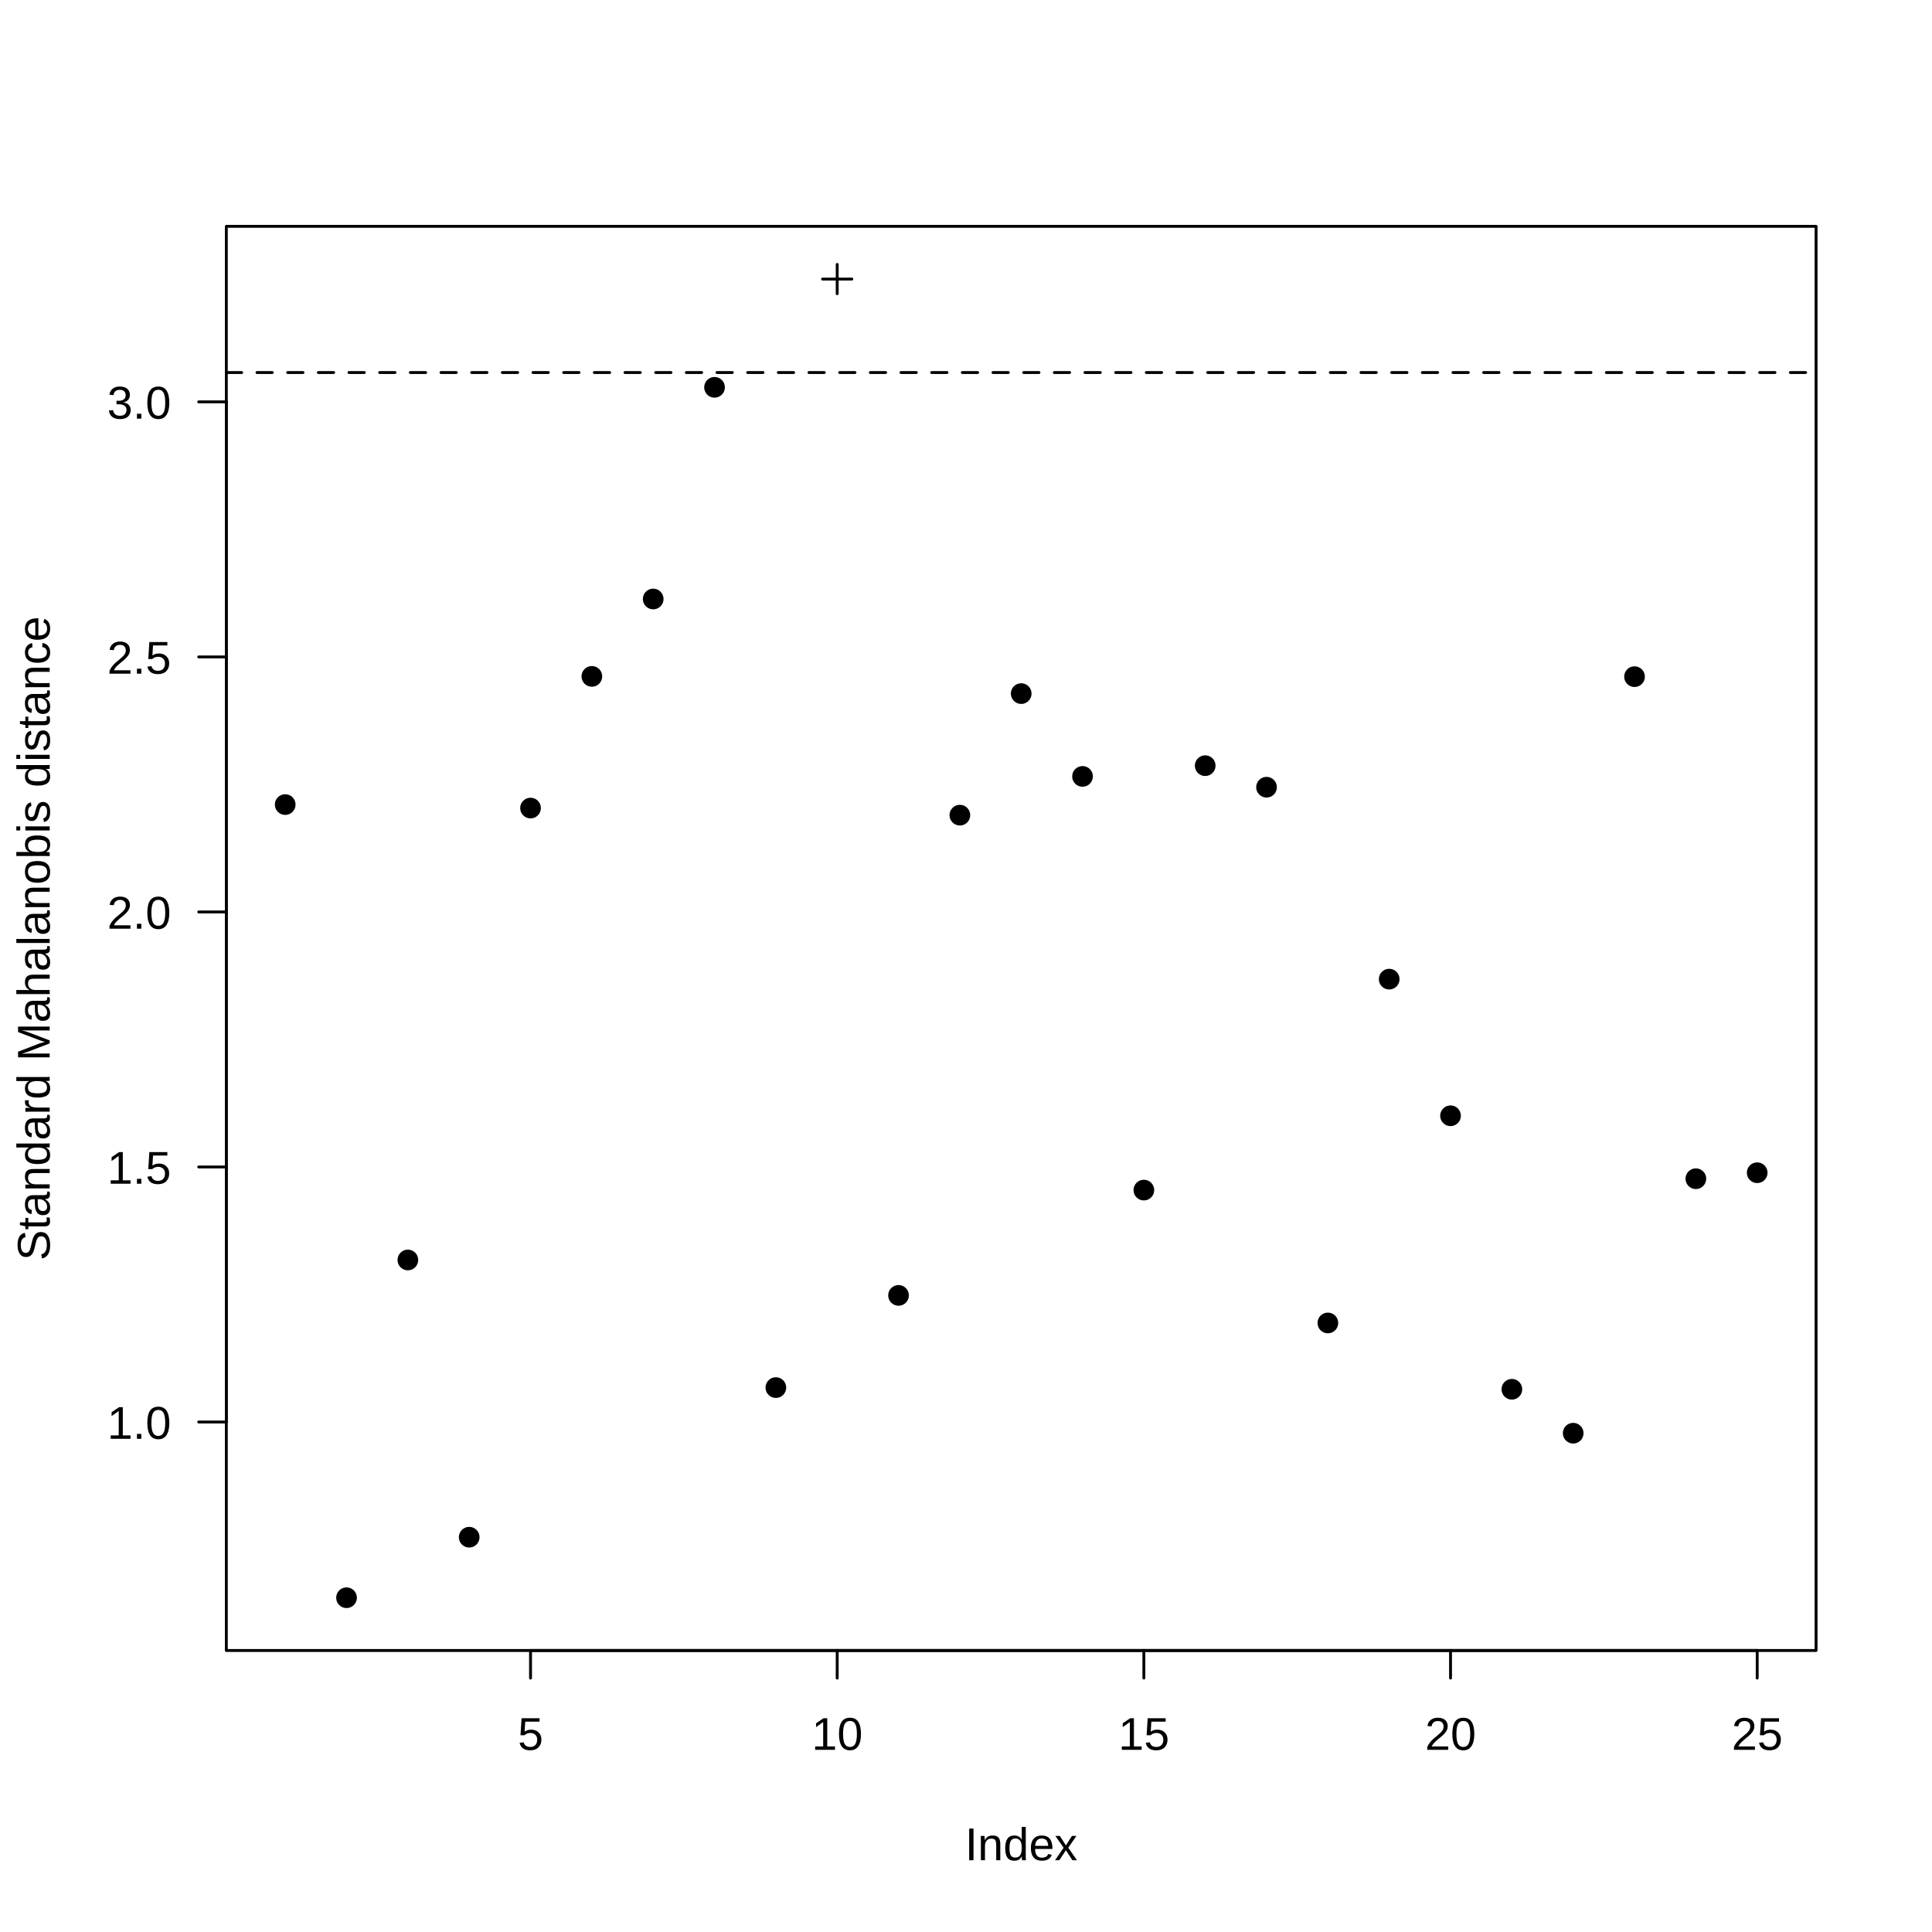
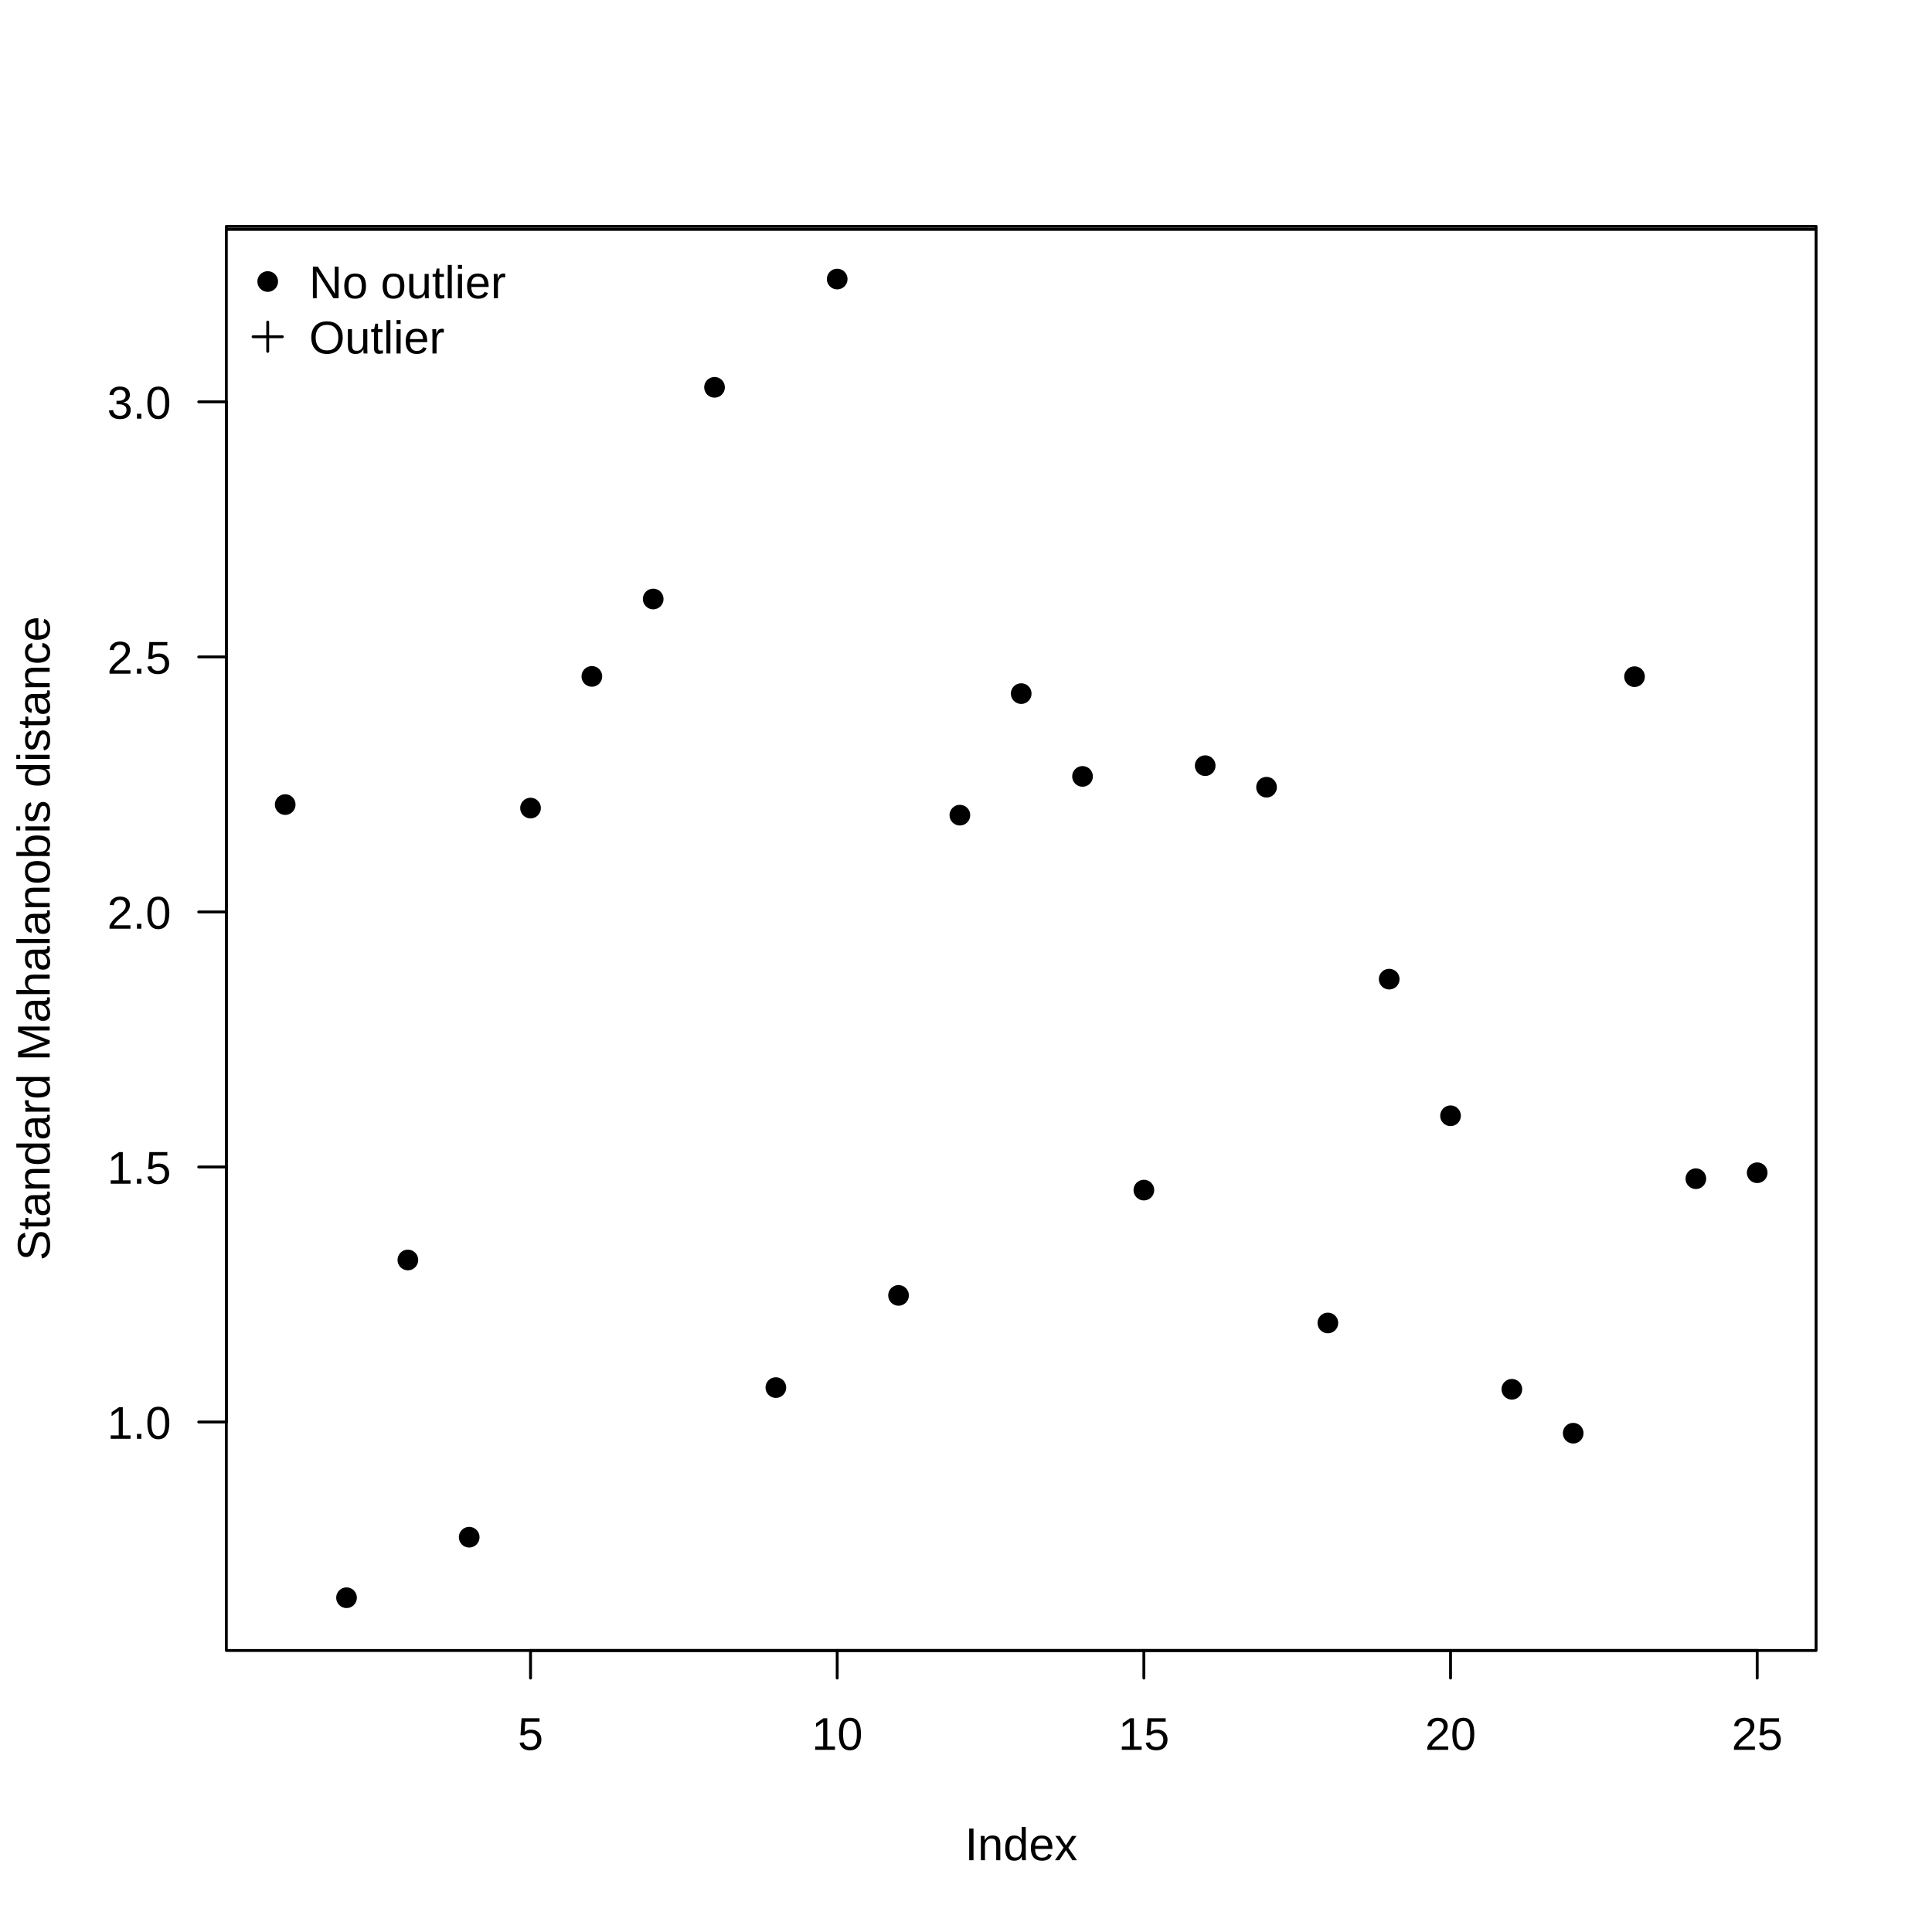
<svg xmlns="http://www.w3.org/2000/svg" class="svglite" width="504.00pt" height="504.00pt" viewBox="0 0 504.00 504.00">
  <defs>
    <style type="text/css">
    .svglite line, .svglite polyline, .svglite polygon, .svglite path, .svglite rect, .svglite circle {
      fill: none;
      stroke: #000000;
      stroke-linecap: round;
      stroke-linejoin: round;
      stroke-miterlimit: 10.00;
    }
    .svglite text {
      white-space: pre;
    }
  </style>
  </defs>
  <rect width="100%" height="100%" style="stroke: none; fill: #FFFFFF;" />
  <defs>
    <clipPath id="cpMC4wMHw1MDQuMDB8MC4wMHw1MDQuMDA=">
      <rect x="0.00" y="0.00" width="504.00" height="504.00" />
    </clipPath>
  </defs>
  <g clip-path="url(#cpMC4wMHw1MDQuMDB8MC4wMHw1MDQuMDA=)">
</g>
  <defs>
    <clipPath id="cpNTkuMDR8NDczLjc2fDU5LjA0fDQzMC41Ng==">
      <rect x="59.04" y="59.04" width="414.72" height="371.52" />
    </clipPath>
  </defs>
  <g clip-path="url(#cpNTkuMDR8NDczLjc2fDU5LjA0fDQzMC41Ng==)">
    <circle cx="74.40" cy="209.89" r="2.70" style="stroke-width: 0.75; stroke: none; fill: #000000;" />
    <circle cx="90.40" cy="416.80" r="2.70" style="stroke-width: 0.75; stroke: none; fill: #000000;" />
    <circle cx="106.40" cy="328.69" r="2.70" style="stroke-width: 0.75; stroke: none; fill: #000000;" />
    <circle cx="122.40" cy="401.01" r="2.70" style="stroke-width: 0.75; stroke: none; fill: #000000;" />
    <circle cx="138.40" cy="210.80" r="2.70" style="stroke-width: 0.75; stroke: none; fill: #000000;" />
    <circle cx="154.40" cy="176.45" r="2.70" style="stroke-width: 0.75; stroke: none; fill: #000000;" />
    <circle cx="170.40" cy="156.26" r="2.70" style="stroke-width: 0.75; stroke: none; fill: #000000;" />
    <circle cx="186.40" cy="101.04" r="2.70" style="stroke-width: 0.75; stroke: none; fill: #000000;" />
    <circle cx="202.40" cy="361.98" r="2.70" style="stroke-width: 0.75; stroke: none; fill: #000000;" />
-     <line x1="214.58" y1="72.80" x2="222.22" y2="72.80" style="stroke-width: 0.75;" />
-     <line x1="218.40" y1="76.62" x2="218.40" y2="68.98" style="stroke-width: 0.75;" />
+     <circle cx="218.40" cy="72.80" r="2.70" style="stroke-width: 0.75; stroke: none; fill: #000000;" />
    <circle cx="234.40" cy="337.93" r="2.70" style="stroke-width: 0.75; stroke: none; fill: #000000;" />
    <circle cx="250.40" cy="212.65" r="2.70" style="stroke-width: 0.75; stroke: none; fill: #000000;" />
    <circle cx="266.40" cy="180.94" r="2.70" style="stroke-width: 0.75; stroke: none; fill: #000000;" />
    <circle cx="282.40" cy="202.54" r="2.70" style="stroke-width: 0.75; stroke: none; fill: #000000;" />
    <circle cx="298.40" cy="310.46" r="2.70" style="stroke-width: 0.75; stroke: none; fill: #000000;" />
    <circle cx="314.40" cy="199.74" r="2.70" style="stroke-width: 0.75; stroke: none; fill: #000000;" />
    <circle cx="330.40" cy="205.36" r="2.70" style="stroke-width: 0.75; stroke: none; fill: #000000;" />
    <circle cx="346.40" cy="345.12" r="2.70" style="stroke-width: 0.75; stroke: none; fill: #000000;" />
    <circle cx="362.40" cy="255.43" r="2.70" style="stroke-width: 0.75; stroke: none; fill: #000000;" />
    <circle cx="378.40" cy="291.07" r="2.70" style="stroke-width: 0.75; stroke: none; fill: #000000;" />
    <circle cx="394.40" cy="362.42" r="2.70" style="stroke-width: 0.75; stroke: none; fill: #000000;" />
    <circle cx="410.40" cy="373.88" r="2.70" style="stroke-width: 0.75; stroke: none; fill: #000000;" />
    <circle cx="426.40" cy="176.52" r="2.70" style="stroke-width: 0.75; stroke: none; fill: #000000;" />
    <circle cx="442.40" cy="307.49" r="2.70" style="stroke-width: 0.75; stroke: none; fill: #000000;" />
    <circle cx="458.40" cy="305.93" r="2.70" style="stroke-width: 0.75; stroke: none; fill: #000000;" />
-     <line x1="59.04" y1="97.18" x2="473.76" y2="97.18" style="stroke-width: 0.75; stroke-dasharray: 4.00,4.00;" />
+     <line x1="59.04" y1="59.84" x2="473.76" y2="59.84" style="stroke-width: 0.75;" />
  </g>
  <g clip-path="url(#cpMC4wMHw1MDQuMDB8MC4wMHw1MDQuMDA=)">
    <line x1="138.40" y1="430.56" x2="458.40" y2="430.56" style="stroke-width: 0.75;" />
    <line x1="138.40" y1="430.56" x2="138.40" y2="437.76" style="stroke-width: 0.75;" />
    <line x1="218.40" y1="430.56" x2="218.40" y2="437.76" style="stroke-width: 0.75;" />
    <line x1="298.40" y1="430.56" x2="298.40" y2="437.76" style="stroke-width: 0.75;" />
    <line x1="378.40" y1="430.56" x2="378.40" y2="437.76" style="stroke-width: 0.75;" />
    <line x1="458.40" y1="430.56" x2="458.40" y2="437.76" style="stroke-width: 0.75;" />
    <text x="138.40" y="456.48" text-anchor="middle" style="font-size: 12.00px; font-family: &quot;Arial&quot;;" textLength="7.64px" lengthAdjust="spacingAndGlyphs">5</text>
    <text x="218.40" y="456.48" text-anchor="middle" style="font-size: 12.00px; font-family: &quot;Arial&quot;;" textLength="15.28px" lengthAdjust="spacingAndGlyphs">10</text>
    <text x="298.40" y="456.48" text-anchor="middle" style="font-size: 12.00px; font-family: &quot;Arial&quot;;" textLength="15.28px" lengthAdjust="spacingAndGlyphs">15</text>
    <text x="378.40" y="456.48" text-anchor="middle" style="font-size: 12.00px; font-family: &quot;Arial&quot;;" textLength="15.28px" lengthAdjust="spacingAndGlyphs">20</text>
    <text x="458.40" y="456.48" text-anchor="middle" style="font-size: 12.00px; font-family: &quot;Arial&quot;;" textLength="15.28px" lengthAdjust="spacingAndGlyphs">25</text>
    <line x1="59.04" y1="370.96" x2="59.04" y2="104.83" style="stroke-width: 0.75;" />
    <line x1="59.04" y1="370.96" x2="51.84" y2="370.96" style="stroke-width: 0.75;" />
    <line x1="59.04" y1="304.43" x2="51.84" y2="304.43" style="stroke-width: 0.75;" />
    <line x1="59.04" y1="237.90" x2="51.84" y2="237.90" style="stroke-width: 0.75;" />
    <line x1="59.04" y1="171.37" x2="51.84" y2="171.37" style="stroke-width: 0.75;" />
    <line x1="59.04" y1="104.83" x2="51.84" y2="104.83" style="stroke-width: 0.75;" />
    <text x="44.64" y="375.34" text-anchor="end" style="font-size: 12.00px; font-family: &quot;Arial&quot;;" textLength="19.09px" lengthAdjust="spacingAndGlyphs">1.0</text>
    <text x="44.64" y="308.80" text-anchor="end" style="font-size: 12.00px; font-family: &quot;Arial&quot;;" textLength="19.09px" lengthAdjust="spacingAndGlyphs">1.5</text>
    <text x="44.64" y="242.27" text-anchor="end" style="font-size: 12.00px; font-family: &quot;Arial&quot;;" textLength="19.09px" lengthAdjust="spacingAndGlyphs">2.0</text>
    <text x="44.64" y="175.74" text-anchor="end" style="font-size: 12.00px; font-family: &quot;Arial&quot;;" textLength="19.09px" lengthAdjust="spacingAndGlyphs">2.5</text>
    <text x="44.64" y="109.21" text-anchor="end" style="font-size: 12.00px; font-family: &quot;Arial&quot;;" textLength="19.09px" lengthAdjust="spacingAndGlyphs">3.0</text>
    <polygon points="59.04,430.56 473.76,430.56 473.76,59.04 59.04,59.04 " style="stroke-width: 0.75;" />
    <text x="266.40" y="485.28" text-anchor="middle" style="font-size: 12.00px; font-family: &quot;Arial&quot;;" textLength="33.06px" lengthAdjust="spacingAndGlyphs">Index</text>
    <text transform="translate(12.96,244.80) rotate(-90)" text-anchor="middle" style="font-size: 12.00px; font-family: &quot;Arial&quot;;" textLength="188.65px" lengthAdjust="spacingAndGlyphs">Standard Mahalanobis distance</text>
+     <circle cx="69.84" cy="73.44" r="2.70" style="stroke-width: 0.75; stroke: none; fill: #000000;" />
+     <line x1="66.02" y1="87.84" x2="73.66" y2="87.84" style="stroke-width: 0.75;" />
+     <line x1="69.84" y1="91.66" x2="69.84" y2="84.02" style="stroke-width: 0.75;" />
+     <text x="80.64" y="77.81" style="font-size: 12.00px; font-family: &quot;Arial&quot;;" textLength="58.79px" lengthAdjust="spacingAndGlyphs">No outlier</text>
+     <text x="80.64" y="92.21" style="font-size: 12.00px; font-family: &quot;Arial&quot;;" textLength="40.75px" lengthAdjust="spacingAndGlyphs">Outlier</text>
  </g>
</svg>
